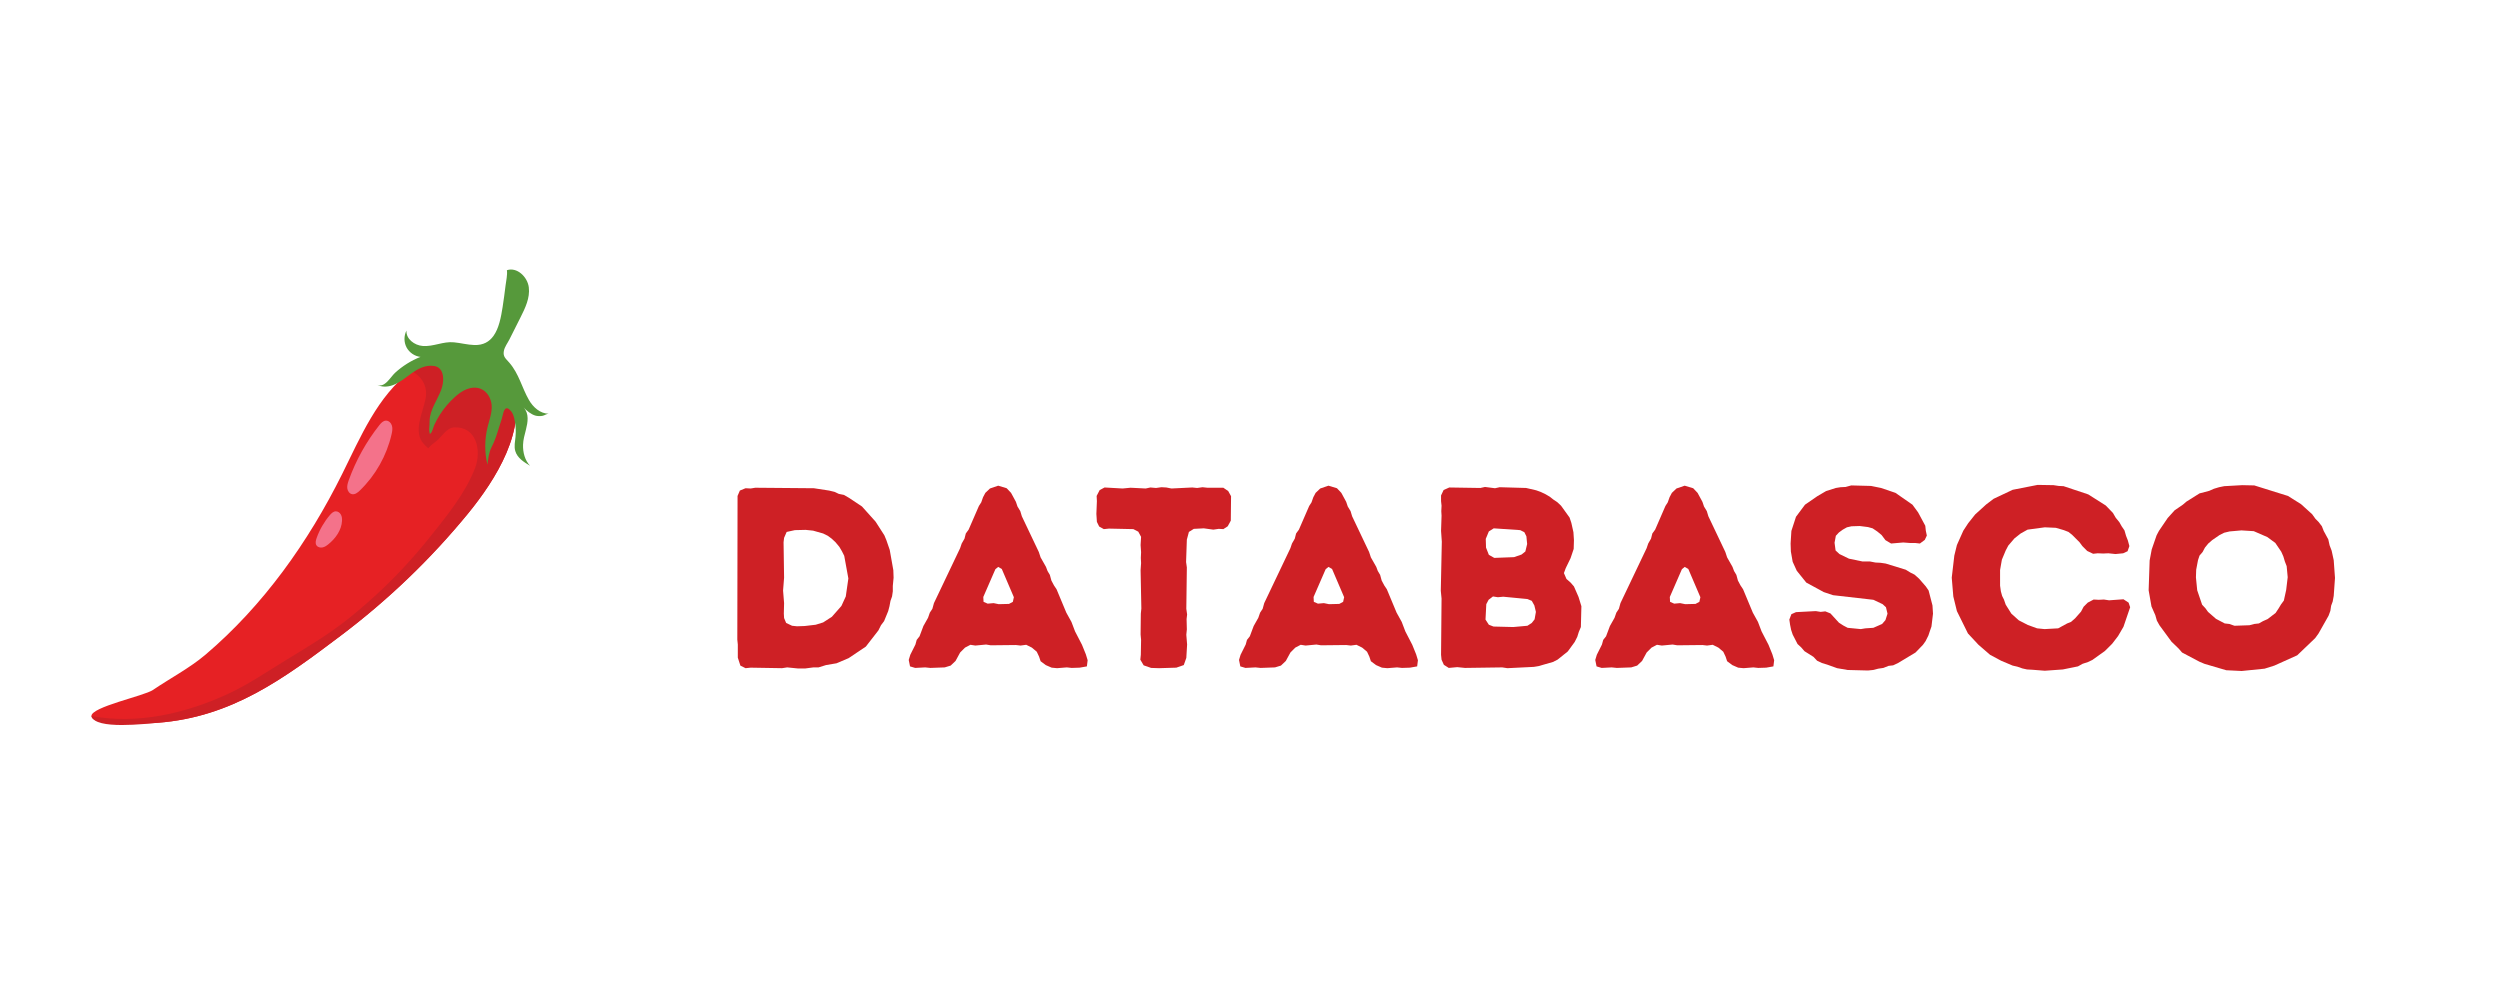
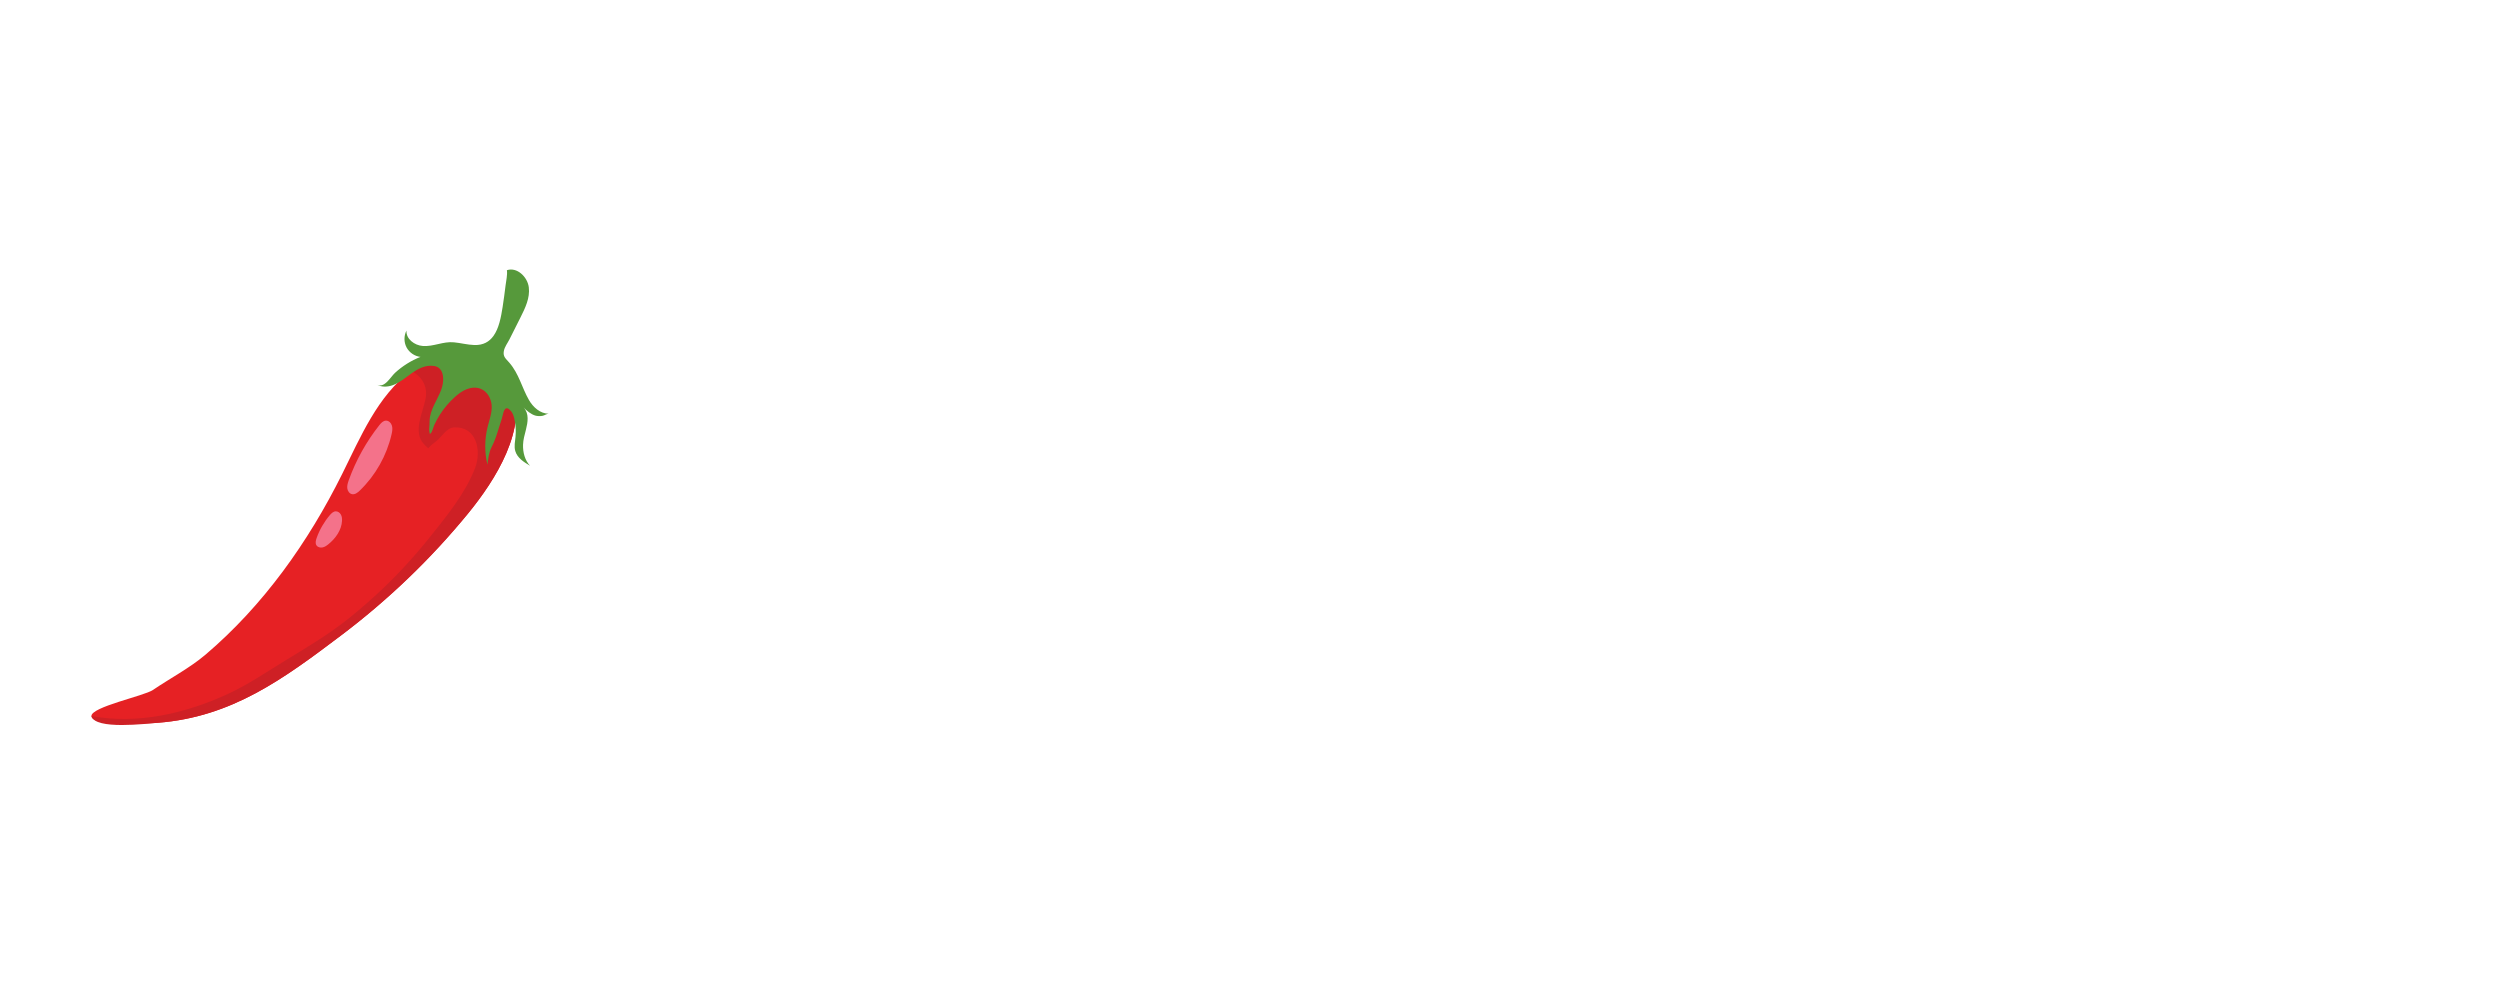
<svg xmlns="http://www.w3.org/2000/svg" xmlns:xlink="http://www.w3.org/1999/xlink" width="375pt" height="150pt" viewBox="0 0 375 150" version="1.2">
  <defs>
    <g>
      <symbol overflow="visible" id="glyph0-0">
        <path style="stroke:none;" d="M 11.875 0.117 L 13.031 0.117 L 14.227 -0.039 L 15 -0.039 L 16.117 -0.387 L 17.699 -0.656 L 19.512 -1.426 L 22.094 -3.16 L 23.98 -5.59 L 24.367 -6.363 L 24.832 -6.98 L 25.449 -8.484 L 25.641 -9.215 L 25.793 -10.023 L 26.027 -10.68 L 26.141 -11.453 L 26.141 -12.262 L 26.258 -13.496 L 26.219 -14.613 L 25.68 -17.66 L 25.176 -19.125 L 24.871 -19.855 L 23.559 -21.898 L 21.516 -24.176 L 19.547 -25.484 L 18.816 -25.91 L 18.043 -26.066 L 17.391 -26.371 L 16.578 -26.566 L 14.305 -26.914 L 5.512 -26.988 L 4.82 -26.875 L 4.047 -26.914 L 3.199 -26.566 L 2.852 -25.758 L 2.816 -4.203 L 2.891 -3.469 L 2.891 -1.504 L 3.277 -0.309 L 4.047 0.078 L 4.82 0 L 9.523 0.078 L 10.293 -0.039 Z M 11.762 -6.207 L 11.027 -6.285 L 10.141 -6.707 L 9.832 -7.441 L 9.793 -8.098 L 9.832 -9.68 L 9.68 -11.566 L 9.832 -13.496 L 9.754 -18.816 L 9.832 -19.473 L 10.219 -20.359 L 11.453 -20.629 L 13.07 -20.668 L 14.188 -20.551 L 15.691 -20.125 L 16.387 -19.781 L 16.965 -19.355 L 17.543 -18.816 L 18.121 -18.121 L 18.508 -17.465 L 18.855 -16.773 L 19.473 -13.379 L 19.086 -10.68 L 18.43 -9.254 L 17.004 -7.633 L 15.691 -6.785 L 14.574 -6.438 L 12.918 -6.246 Z M 11.762 -6.207 " />
      </symbol>
      <symbol overflow="visible" id="glyph0-1">
        <path style="stroke:none;" d="M 22.75 0.078 L 24.215 -0.039 L 24.945 0.039 L 26.141 0 L 27.223 -0.191 L 27.336 -1.117 L 27.066 -2.004 L 26.488 -3.43 L 25.449 -5.438 L 24.906 -6.863 L 24.137 -8.25 L 22.672 -11.762 L 22.285 -12.34 L 21.898 -13.07 L 21.668 -13.918 L 21.32 -14.496 L 21.09 -15.113 L 20.281 -16.539 L 20.012 -17.352 L 17.465 -22.711 L 17.234 -23.48 L 16.812 -24.176 L 16.578 -24.871 L 15.848 -26.219 L 15.191 -26.914 L 13.918 -27.297 L 12.684 -26.875 L 11.992 -26.219 L 11.645 -25.562 L 11.375 -24.793 L 11.027 -24.254 L 9.484 -20.703 L 9.062 -20.125 L 8.867 -19.355 L 8.445 -18.621 L 8.211 -17.93 L 4.281 -9.68 L 4.047 -8.828 L 3.664 -8.25 L 3.395 -7.48 L 2.699 -6.246 L 2.121 -4.703 L 1.695 -4.164 L 1.504 -3.469 L 0.734 -1.93 L 0.5 -1.156 L 0.695 -0.191 L 1.465 0.039 L 2.969 -0.039 L 3.738 0.039 L 5.898 -0.039 L 6.785 -0.309 L 7.52 -1.004 L 8.211 -2.273 L 8.945 -3.008 L 9.754 -3.43 L 10.488 -3.316 L 12.105 -3.469 L 12.801 -3.355 L 16.578 -3.395 L 17.273 -3.316 L 18.121 -3.43 L 18.969 -3.008 L 19.703 -2.391 L 20.051 -1.656 L 20.281 -0.965 L 21.051 -0.387 L 21.938 0 Z M 13.996 -9.523 L 13.227 -9.68 L 12.34 -9.602 L 11.723 -9.871 L 11.684 -10.602 L 13.496 -14.766 L 13.918 -15.113 L 14.457 -14.805 L 16.27 -10.566 L 16.117 -9.871 L 15.539 -9.562 Z M 13.996 -9.523 " />
      </symbol>
      <symbol overflow="visible" id="glyph0-2">
        <path style="stroke:none;" d="M 10.062 0.078 L 12.648 0 L 13.766 -0.387 L 14.148 -1.465 L 14.266 -3.469 L 14.148 -4.934 L 14.227 -5.746 L 14.188 -7.289 L 14.266 -7.98 L 14.148 -8.828 L 14.227 -15.039 L 14.113 -15.848 L 14.227 -19.203 L 14.535 -20.359 L 15.27 -20.82 L 16.773 -20.898 L 18.199 -20.703 L 19.008 -20.82 L 19.703 -20.781 L 20.359 -21.207 L 20.82 -22.055 L 20.859 -25.719 L 20.434 -26.488 L 19.703 -26.988 L 17.312 -26.988 L 16.578 -27.066 L 15.77 -26.953 L 15.039 -27.027 L 11.914 -26.875 L 11.145 -27.027 L 10.41 -27.066 L 9.602 -26.953 L 8.754 -27.027 L 8.059 -26.875 L 5.785 -26.988 L 4.59 -26.875 L 1.891 -27.027 L 1.156 -26.645 L 0.695 -25.758 L 0.734 -24.984 L 0.656 -23.059 L 0.734 -21.863 L 1.078 -21.168 L 1.773 -20.781 L 2.543 -20.859 L 6.207 -20.781 L 6.941 -20.398 L 7.363 -19.625 L 7.289 -18.391 L 7.363 -17.312 L 7.324 -16.465 L 7.363 -15.691 L 7.289 -14.613 L 7.402 -8.867 L 7.324 -8.098 L 7.289 -4.973 L 7.363 -4.164 L 7.324 -1.93 L 7.25 -1.195 L 7.75 -0.348 L 8.867 0.039 Z M 10.062 0.078 " />
      </symbol>
      <symbol overflow="visible" id="glyph0-3">
        <path style="stroke:none;" d="M 2.891 -1.195 L 3.238 -0.426 L 3.973 0.039 L 5.242 -0.078 L 6.402 0.039 L 11.992 -0.039 L 12.762 0.078 L 16.734 -0.117 L 17.426 -0.23 L 19.586 -0.848 L 20.281 -1.195 L 21.824 -2.43 L 22.863 -3.855 L 23.25 -4.625 L 23.48 -5.359 L 23.789 -6.094 L 23.867 -9.215 L 23.441 -10.602 L 22.75 -12.184 L 22.246 -12.762 L 21.629 -13.301 L 21.246 -14.188 L 21.516 -14.922 L 22.246 -16.426 L 22.711 -17.812 L 22.75 -19.125 L 22.672 -20.32 L 22.363 -21.707 L 22.094 -22.516 L 20.82 -24.289 L 20.242 -24.832 L 19.664 -25.215 L 19.125 -25.641 L 18.469 -26.027 L 17.734 -26.371 L 17.082 -26.605 L 15.578 -26.953 L 11.605 -27.066 L 10.91 -26.914 L 9.406 -27.105 L 8.715 -26.953 L 4.047 -27.027 L 3.199 -26.645 L 2.816 -25.832 L 2.816 -24.984 L 2.891 -24.289 L 2.852 -23.48 L 2.891 -22.789 L 2.816 -20.512 L 2.93 -18.895 L 2.777 -11.527 L 2.891 -10.371 L 2.816 -1.93 Z M 10.797 -16.465 L 9.984 -16.926 L 9.562 -18.008 L 9.523 -19.316 L 9.984 -20.434 L 10.719 -20.898 L 14.691 -20.629 L 15.309 -20.32 L 15.617 -19.703 L 15.73 -18.547 L 15.461 -17.426 L 14.883 -16.965 L 13.766 -16.578 Z M 10.68 -6.168 L 9.984 -6.438 L 9.484 -7.211 L 9.602 -9.523 L 9.949 -10.18 L 10.602 -10.68 L 11.336 -10.566 L 12.145 -10.641 L 15.77 -10.293 L 16.426 -10.023 L 16.812 -9.332 L 17.043 -8.367 L 16.848 -7.25 L 16.426 -6.707 L 15.77 -6.285 L 13.648 -6.094 Z M 10.68 -6.168 " />
      </symbol>
      <symbol overflow="visible" id="glyph0-4">
        <path style="stroke:none;" d="M 10.371 0.348 L 13.418 0.426 L 14.188 0.348 L 14.961 0.152 L 15.73 0.039 L 16.504 -0.27 L 17.195 -0.348 L 17.93 -0.695 L 20.551 -2.273 L 21.668 -3.43 L 22.055 -3.973 L 22.48 -4.82 L 22.711 -5.512 L 22.941 -6.168 L 23.172 -8.098 L 23.094 -9.332 L 22.516 -11.566 L 22.094 -12.184 L 21.09 -13.34 L 20.398 -13.957 L 19.781 -14.266 L 19.086 -14.691 L 16.078 -15.617 L 15.309 -15.73 L 14.535 -15.77 L 13.727 -15.926 L 12.609 -15.926 L 10.566 -16.348 L 9.137 -17.043 L 8.559 -17.582 L 8.406 -18.738 L 8.598 -19.781 L 9.062 -20.281 L 9.641 -20.703 L 10.258 -21.051 L 10.949 -21.207 L 12.184 -21.246 L 13.418 -21.09 L 14.113 -20.898 L 14.805 -20.434 L 15.461 -19.895 L 16.039 -19.125 L 16.887 -18.621 L 18.699 -18.777 L 19.742 -18.699 L 20.512 -18.699 L 21.207 -18.621 L 21.938 -19.164 L 22.246 -19.816 L 22.094 -20.551 L 22.016 -21.285 L 20.938 -23.289 L 20.09 -24.445 L 17.543 -26.219 L 15.383 -26.953 L 13.879 -27.258 L 10.91 -27.336 L 10.062 -27.105 L 9.293 -27.066 L 8.598 -26.953 L 7.133 -26.488 L 5.82 -25.719 L 3.973 -24.445 L 2.621 -22.633 L 1.93 -20.512 L 1.812 -18.621 L 1.852 -17.426 L 2.121 -15.887 L 2.738 -14.535 L 4.164 -12.762 L 6.785 -11.336 L 8.176 -10.871 L 14.227 -10.18 L 15.617 -9.523 L 16.117 -9.062 L 16.348 -8.098 L 16.039 -7.133 L 15.539 -6.555 L 14.227 -5.977 L 13.031 -5.898 L 12.34 -5.785 L 10.371 -5.977 L 9.715 -6.324 L 9.062 -6.746 L 7.789 -8.137 L 7.016 -8.445 L 6.324 -8.367 L 5.59 -8.484 L 2.621 -8.328 L 1.93 -8.02 L 1.621 -7.211 L 1.734 -6.438 L 1.891 -5.668 L 2.121 -4.973 L 2.852 -3.547 L 3.395 -3.047 L 3.895 -2.469 L 5.242 -1.621 L 5.785 -1.043 L 6.516 -0.695 L 7.289 -0.461 L 8.789 0.078 Z M 10.371 0.348 " />
      </symbol>
      <symbol overflow="visible" id="glyph0-5">
        <path style="stroke:none;" d="M 13.418 0.309 L 15.344 0.461 L 18.043 0.27 L 20.32 -0.191 L 21.012 -0.578 L 21.824 -0.848 L 22.48 -1.156 L 24.367 -2.508 L 25.449 -3.586 L 26.336 -4.742 L 27.145 -6.129 L 28.148 -9.062 L 27.914 -9.754 L 27.145 -10.258 L 24.984 -10.102 L 24.215 -10.219 L 23.441 -10.18 L 22.672 -10.219 L 21.785 -9.754 L 21.168 -9.137 L 20.781 -8.406 L 19.895 -7.402 L 19.277 -6.863 L 18.699 -6.633 L 17.352 -5.898 L 15.309 -5.785 L 14.188 -5.898 L 12.801 -6.402 L 11.453 -7.094 L 10.332 -8.098 L 9.484 -9.445 L 9.215 -10.219 L 8.945 -10.758 L 8.754 -11.453 L 8.637 -12.301 L 8.637 -14.652 L 8.906 -16.195 L 9.484 -17.582 L 9.871 -18.316 L 10.797 -19.395 L 11.723 -20.125 L 12.762 -20.703 L 15.344 -21.051 L 17.004 -20.977 L 18.199 -20.629 L 18.895 -20.359 L 19.434 -19.934 L 20.551 -18.816 L 20.977 -18.238 L 21.707 -17.504 L 22.594 -17.082 L 23.289 -17.156 L 24.098 -17.121 L 24.871 -17.156 L 25.949 -17.043 L 27.105 -17.156 L 27.762 -17.465 L 28.031 -18.238 L 27.801 -19.086 L 27.531 -19.781 L 27.297 -20.59 L 26.875 -21.207 L 26.527 -21.824 L 25.988 -22.48 L 25.562 -23.211 L 24.484 -24.328 L 21.863 -25.988 L 18.16 -27.223 L 17.426 -27.258 L 16.656 -27.375 L 14.266 -27.414 L 10.527 -26.68 L 7.672 -25.332 L 6.555 -24.484 L 4.898 -22.98 L 3.855 -21.668 L 3.125 -20.551 L 2.16 -18.391 L 1.773 -16.812 L 1.387 -13.496 L 1.621 -10.68 L 2.16 -8.484 L 3.816 -5.129 L 5.398 -3.43 L 7.133 -1.93 L 8.789 -1.043 L 10.527 -0.309 L 11.219 -0.152 L 11.992 0.117 L 12.684 0.27 Z M 13.418 0.309 " />
      </symbol>
      <symbol overflow="visible" id="glyph0-6">
        <path style="stroke:none;" d="M 15.461 0.5 L 18.895 0.152 L 20.359 -0.309 L 23.789 -1.852 L 26.488 -4.434 L 26.988 -5.129 L 28.492 -7.789 L 28.762 -8.52 L 28.879 -9.293 L 29.109 -9.91 L 29.266 -10.758 L 29.457 -13.457 L 29.266 -16.117 L 28.957 -17.543 L 28.648 -18.352 L 28.453 -19.238 L 27.762 -20.512 L 27.492 -21.207 L 26.988 -21.863 L 26.527 -22.324 L 26.027 -23.02 L 24.367 -24.523 L 22.402 -25.758 L 17.352 -27.336 L 15.539 -27.375 L 12.84 -27.223 L 12.066 -27.066 L 11.297 -26.836 L 10.602 -26.527 L 9.137 -26.141 L 7.172 -24.906 L 6.633 -24.445 L 5.398 -23.598 L 4.355 -22.441 L 3.047 -20.512 L 2.699 -19.855 L 1.965 -17.734 L 1.656 -16.078 L 1.504 -11.605 L 1.93 -9.176 L 2.508 -7.867 L 2.738 -7.055 L 3.125 -6.363 L 4.934 -3.895 L 6.016 -2.852 L 6.516 -2.273 L 9.137 -0.887 L 9.871 -0.578 L 13.148 0.387 Z M 14.383 -6.285 L 13.609 -6.555 L 12.918 -6.633 L 11.605 -7.324 L 10.41 -8.367 L 10.023 -8.906 L 9.523 -9.445 L 8.789 -11.605 L 8.598 -13.535 L 8.637 -14.691 L 8.906 -16.117 L 9.137 -16.812 L 9.602 -17.352 L 9.949 -18.008 L 10.449 -18.621 L 11.027 -19.125 L 12.145 -19.895 L 12.84 -20.242 L 13.648 -20.434 L 15.422 -20.59 L 17.273 -20.473 L 19.316 -19.586 L 20.512 -18.699 L 21.398 -17.391 L 21.707 -16.695 L 21.938 -15.926 L 22.207 -15.23 L 22.363 -13.57 L 22.133 -11.645 L 21.785 -10.062 L 21.359 -9.484 L 21.012 -8.906 L 20.551 -8.211 L 19.355 -7.289 L 18.66 -6.98 L 18.043 -6.633 L 17.352 -6.555 L 16.617 -6.363 Z M 14.383 -6.285 " />
      </symbol>
    </g>
    <clipPath id="clip1">
      <path d="M 13.605 52 L 78 52 L 78 109 L 13.605 109 Z M 13.605 52 " />
    </clipPath>
    <clipPath id="clip2">
      <path d="M 56 40.008 L 82.324 40.008 L 82.324 70 L 56 70 Z M 56 40.008 " />
    </clipPath>
  </defs>
  <g id="surface1">
    <g clip-path="url(#clip1)" clip-rule="nonzero">
      <path style=" stroke:none;fill-rule:nonzero;fill:rgb(90.199%,12.939%,14.119%);fill-opacity:1;" d="M 76.801 57.629 C 76.359 56.453 75.652 55.391 74.613 54.496 C 71.301 51.648 64.836 53.227 61.594 55.68 C 56.617 59.441 54.094 65.523 51.316 71.117 C 46.254 81.301 39.504 90.832 30.801 98.219 C 28.441 100.215 25.496 101.758 22.938 103.496 C 21.605 104.402 13.625 106.043 13.711 107.426 C 13.809 109.031 22.316 108.52 23.66 108.418 C 34.793 107.566 42.57 101.789 51.125 95.34 C 58.191 90.016 64.625 83.852 70.227 77 C 74.246 72.082 79.285 64.277 76.801 57.629 " />
      <path style=" stroke:none;fill-rule:nonzero;fill:rgb(80.779%,12.549%,14.51%);fill-opacity:1;" d="M 76.801 57.629 C 76.359 56.453 75.652 55.391 74.613 54.496 C 71.332 51.676 64.953 53.199 61.684 55.613 C 63.309 56.496 64.215 57.961 63.82 59.902 C 63.422 61.871 61.891 64.828 63.582 66.602 C 63.789 66.828 64.012 67.043 64.238 67.25 C 64.621 66.754 65.066 66.48 65.547 66.086 C 66.293 65.465 67.008 64.168 68.102 64.109 C 71.508 63.934 72.25 67.629 71.266 70.195 C 69.828 73.953 67.047 77.355 64.555 80.477 C 62.098 83.555 59.418 86.469 56.52 89.137 C 55.617 89.969 54.695 90.785 53.754 91.574 C 53.32 91.941 52.883 92.301 52.441 92.656 C 49.461 95.062 46.273 96.961 43.043 98.926 C 40.051 100.742 37.25 102.691 34.047 104.156 C 27.75 107.031 20.633 108.68 13.734 107.41 C 14.227 109.523 21.996 108.543 23.66 108.418 C 34.793 107.566 42.57 101.789 51.125 95.34 C 58.188 90.016 64.625 83.852 70.227 77 C 74.246 72.082 79.285 64.277 76.801 57.629 " />
    </g>
    <g clip-path="url(#clip2)" clip-rule="nonzero">
      <path style=" stroke:none;fill-rule:nonzero;fill:rgb(33.73%,59.999%,23.14%);fill-opacity:1;" d="M 74.008 50.406 C 74.844 49.262 75.152 47.57 75.391 46.07 C 75.559 44.984 75.703 43.898 75.836 42.809 C 75.922 42.109 76.121 41.293 76.043 40.582 C 76.043 40.578 76.039 40.527 76.023 40.535 C 77.531 40.012 79.121 41.512 79.32 43.094 C 79.52 44.68 78.781 46.211 78.062 47.637 C 77.516 48.727 76.965 49.816 76.418 50.906 C 76.129 51.477 75.691 52.023 75.574 52.668 C 75.422 53.516 75.891 53.809 76.395 54.398 C 77.855 56.086 78.266 58.117 79.34 59.996 C 79.965 61.09 81.035 62.043 82.293 62.059 C 82.031 62.055 81.633 62.34 81.34 62.383 C 81.008 62.43 80.617 62.43 80.293 62.336 C 79.656 62.148 78.988 61.605 78.543 61.113 C 79.395 62.051 79.172 63.336 78.891 64.449 C 78.699 65.191 78.477 65.973 78.457 66.711 C 78.422 67.848 78.723 69.039 79.504 69.863 C 78.582 69.32 77.582 68.68 77.289 67.648 C 77.094 66.961 77.254 66.227 77.328 65.512 C 77.418 64.594 77.355 63.66 77.137 62.762 C 77.043 62.375 76.914 61.984 76.66 61.676 C 75.828 60.684 75.547 61.598 75.383 62.363 C 75.266 62.918 75.039 63.477 74.879 64.02 C 74.566 65.055 74.25 66.094 73.746 67.055 C 73.336 67.828 73.215 68.848 73.117 69.711 C 72.672 67.859 72.68 65.906 73.137 64.059 C 73.402 62.988 73.82 61.922 73.75 60.82 C 73.68 59.773 73.086 58.711 72.109 58.32 C 71.453 58.055 70.695 58.113 70.035 58.367 C 69.371 58.621 68.793 59.051 68.262 59.523 C 67.383 60.305 66.617 61.207 65.984 62.199 C 65.668 62.695 65.387 63.211 65.141 63.746 C 64.977 64.109 64.828 64.938 64.473 65.094 C 64.422 64.844 64.363 64.547 64.387 64.289 C 64.422 63.895 64.441 63.562 64.441 63.164 C 64.445 62.293 64.773 61.461 65.141 60.688 C 65.68 59.559 66.391 58.422 66.469 57.141 C 66.531 56.082 66.234 55.066 65.094 54.895 C 63.848 54.711 62.742 55.285 61.746 55.992 C 60.84 56.641 59.977 57.391 58.93 57.773 C 58.113 58.07 57.148 58.109 56.426 57.621 C 57.605 58.418 58.551 56.57 59.254 55.926 C 60.367 54.906 61.664 54.09 63.07 53.535 C 62.203 53.438 61.395 52.887 60.984 52.113 C 60.574 51.34 60.57 50.363 60.973 49.582 C 60.875 50.824 62.164 51.801 63.402 51.895 C 65.035 52.02 66.461 51.184 68.09 51.348 C 69.113 51.445 70.121 51.723 71.152 51.754 C 72.504 51.797 73.398 51.25 74.008 50.406 " />
    </g>
    <path style=" stroke:none;fill-rule:nonzero;fill:rgb(95.689%,44.71%,54.12%);fill-opacity:1;" d="M 57.883 63.094 C 57.469 63.109 57.152 63.457 56.895 63.781 C 54.938 66.258 53.383 69.055 52.316 72.023 C 52.18 72.41 52.047 72.816 52.09 73.227 C 52.133 73.633 52.402 74.047 52.805 74.125 C 53.246 74.211 53.652 73.891 53.977 73.578 C 56.328 71.305 58.004 68.34 58.734 65.152 C 58.832 64.73 58.91 64.289 58.797 63.871 C 58.68 63.457 58.316 63.078 57.883 63.094 " />
    <path style=" stroke:none;fill-rule:nonzero;fill:rgb(95.689%,44.71%,54.12%);fill-opacity:1;" d="M 47.492 80.707 C 47.367 81.059 47.262 81.477 47.465 81.793 C 47.648 82.082 48.039 82.184 48.371 82.117 C 48.707 82.051 48.996 81.848 49.262 81.633 C 50.34 80.758 51.227 79.527 51.301 78.141 C 51.32 77.816 51.293 77.48 51.137 77.195 C 50.984 76.91 50.684 76.688 50.363 76.699 C 49.996 76.711 49.707 76.996 49.473 77.273 C 48.613 78.285 47.938 79.453 47.492 80.707 " />
-     <g style="fill:rgb(80.779%,12.549%,14.51%);fill-opacity:1;">
+     <g style="fill:rgb(100%,100%,100%);fill-opacity:1;">
      <use xlink:href="#glyph0-0" x="107.781" y="100.149" />
    </g>
-     <g style="fill:rgb(80.779%,12.549%,14.51%);fill-opacity:1;">
+     <g style="fill:rgb(100%,100%,100%);fill-opacity:1;">
      <use xlink:href="#glyph0-1" x="135.81" y="100.149" />
    </g>
-     <g style="fill:rgb(80.779%,12.549%,14.51%);fill-opacity:1;">
+     <g style="fill:rgb(100%,100%,100%);fill-opacity:1;">
      <use xlink:href="#glyph0-2" x="163.8" y="100.149" />
    </g>
-     <g style="fill:rgb(80.779%,12.549%,14.51%);fill-opacity:1;">
+     <g style="fill:rgb(100%,100%,100%);fill-opacity:1;">
      <use xlink:href="#glyph0-1" x="185.352" y="100.149" />
    </g>
-     <g style="fill:rgb(80.779%,12.549%,14.51%);fill-opacity:1;">
+     <g style="fill:rgb(100%,100%,100%);fill-opacity:1;">
      <use xlink:href="#glyph0-3" x="213.342" y="100.149" />
    </g>
-     <g style="fill:rgb(80.779%,12.549%,14.51%);fill-opacity:1;">
+     <g style="fill:rgb(100%,100%,100%);fill-opacity:1;">
      <use xlink:href="#glyph0-1" x="238.788" y="100.149" />
    </g>
-     <g style="fill:rgb(80.779%,12.549%,14.51%);fill-opacity:1;">
+     <g style="fill:rgb(100%,100%,100%);fill-opacity:1;">
      <use xlink:href="#glyph0-4" x="266.778" y="100.149" />
    </g>
-     <g style="fill:rgb(80.779%,12.549%,14.51%);fill-opacity:1;">
+     <g style="fill:rgb(100%,100%,100%);fill-opacity:1;">
      <use xlink:href="#glyph0-5" x="291.375" y="100.149" />
    </g>
-     <g style="fill:rgb(80.779%,12.549%,14.51%);fill-opacity:1;">
+     <g style="fill:rgb(100%,100%,100%);fill-opacity:1;">
      <use xlink:href="#glyph0-6" x="320.792" y="100.149" />
    </g>
  </g>
</svg>
